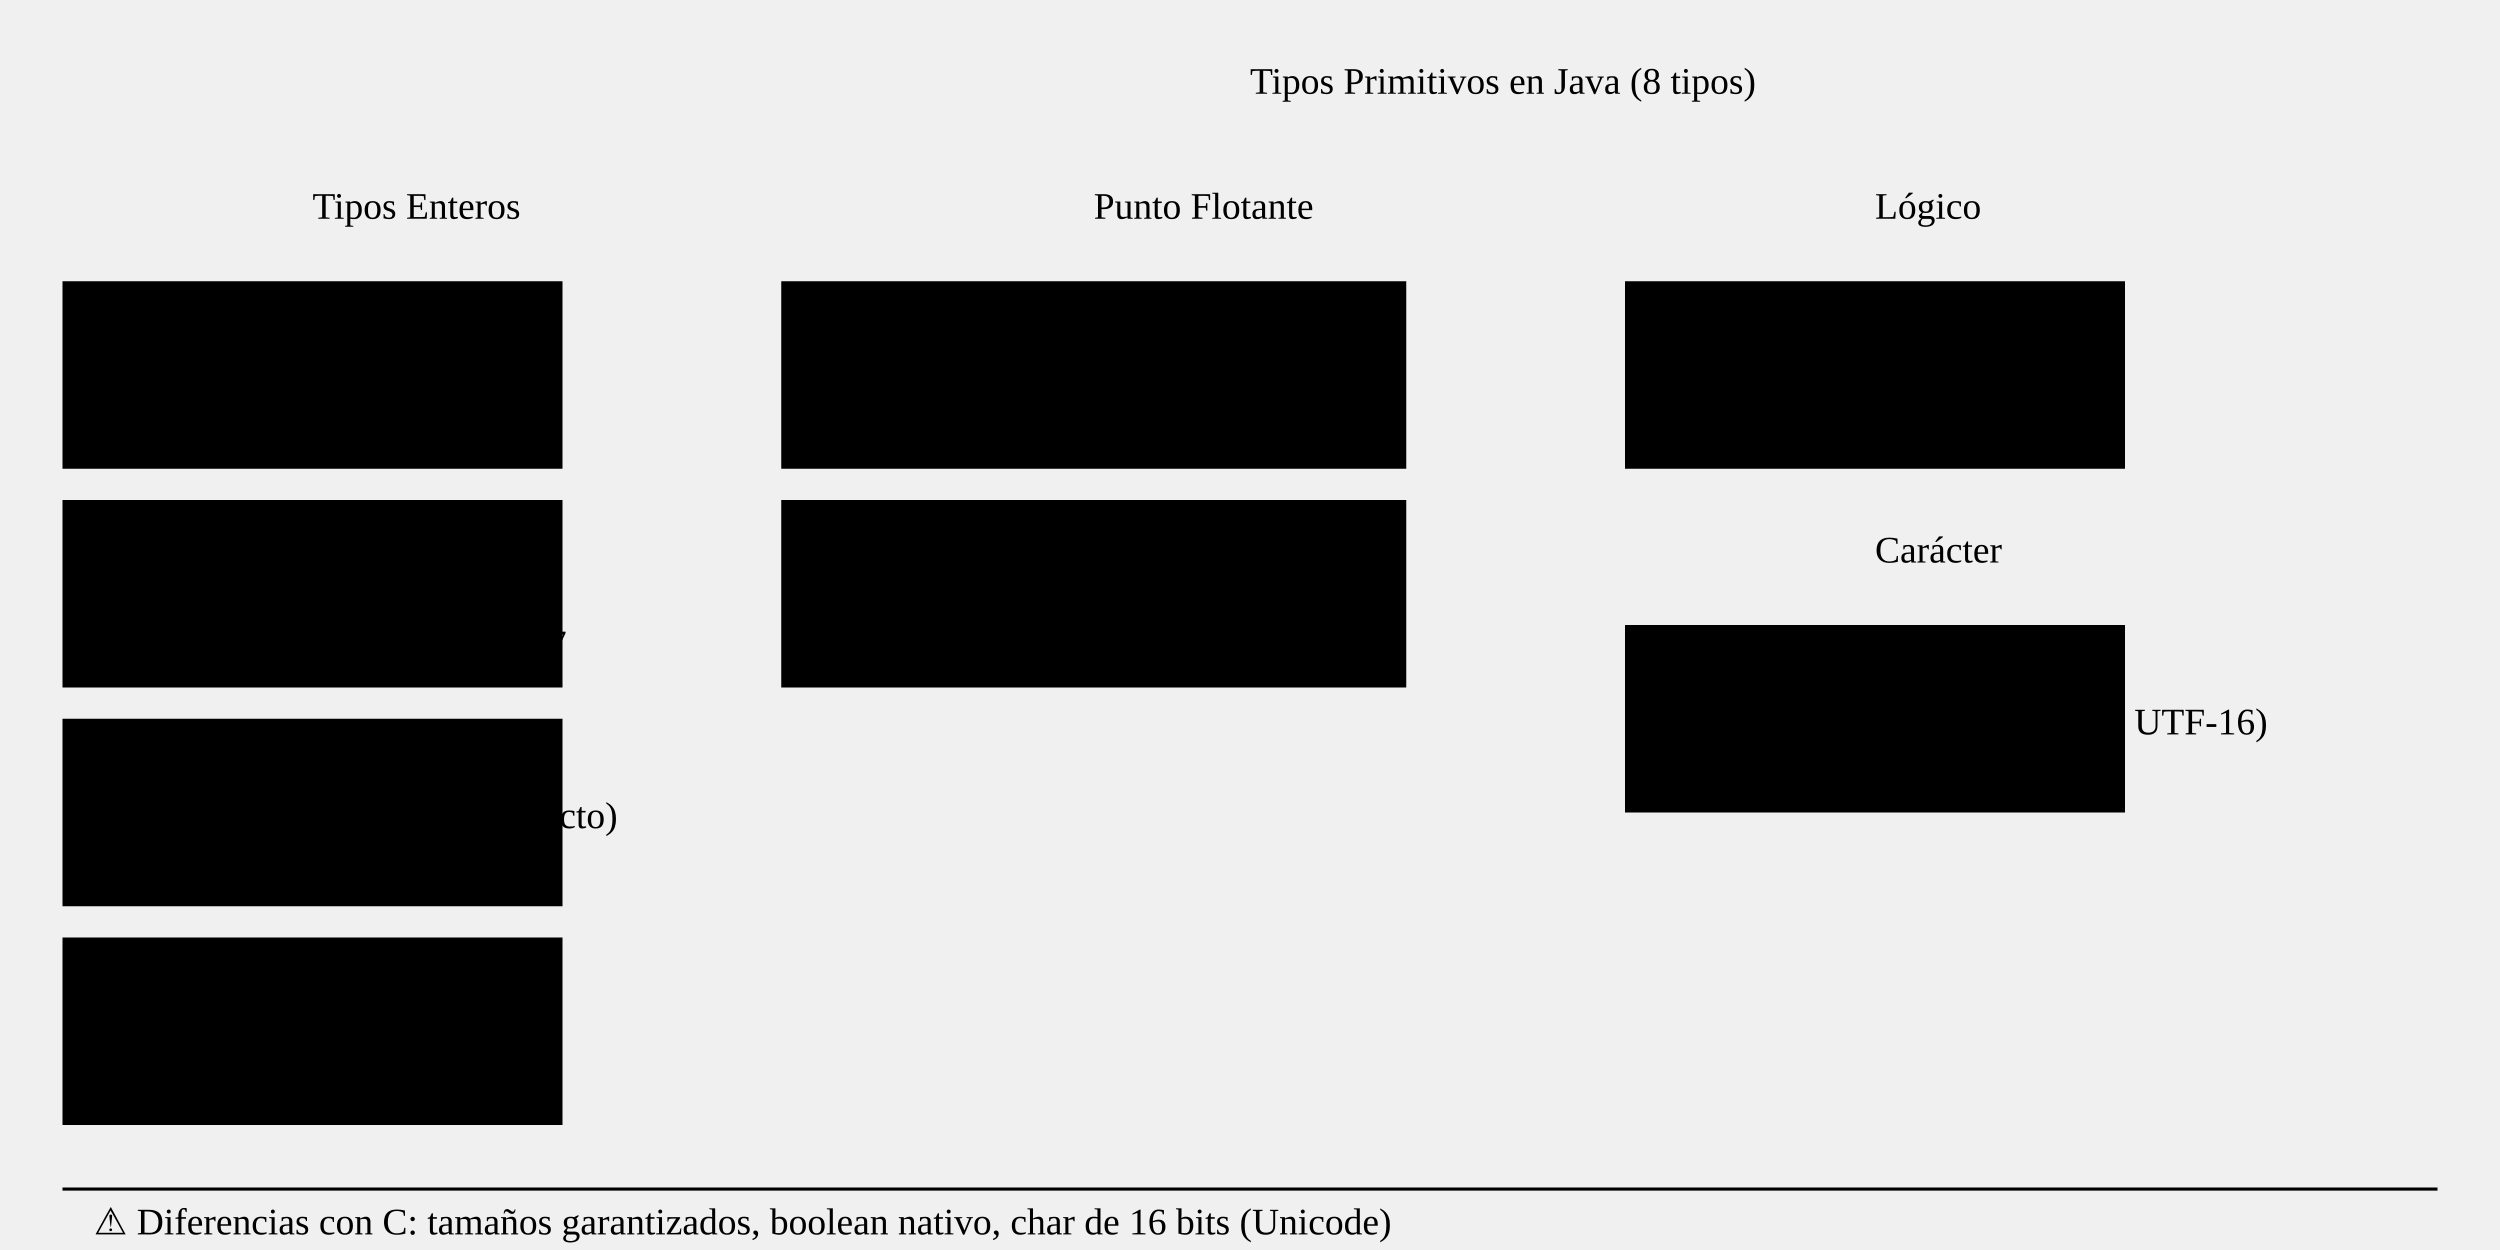
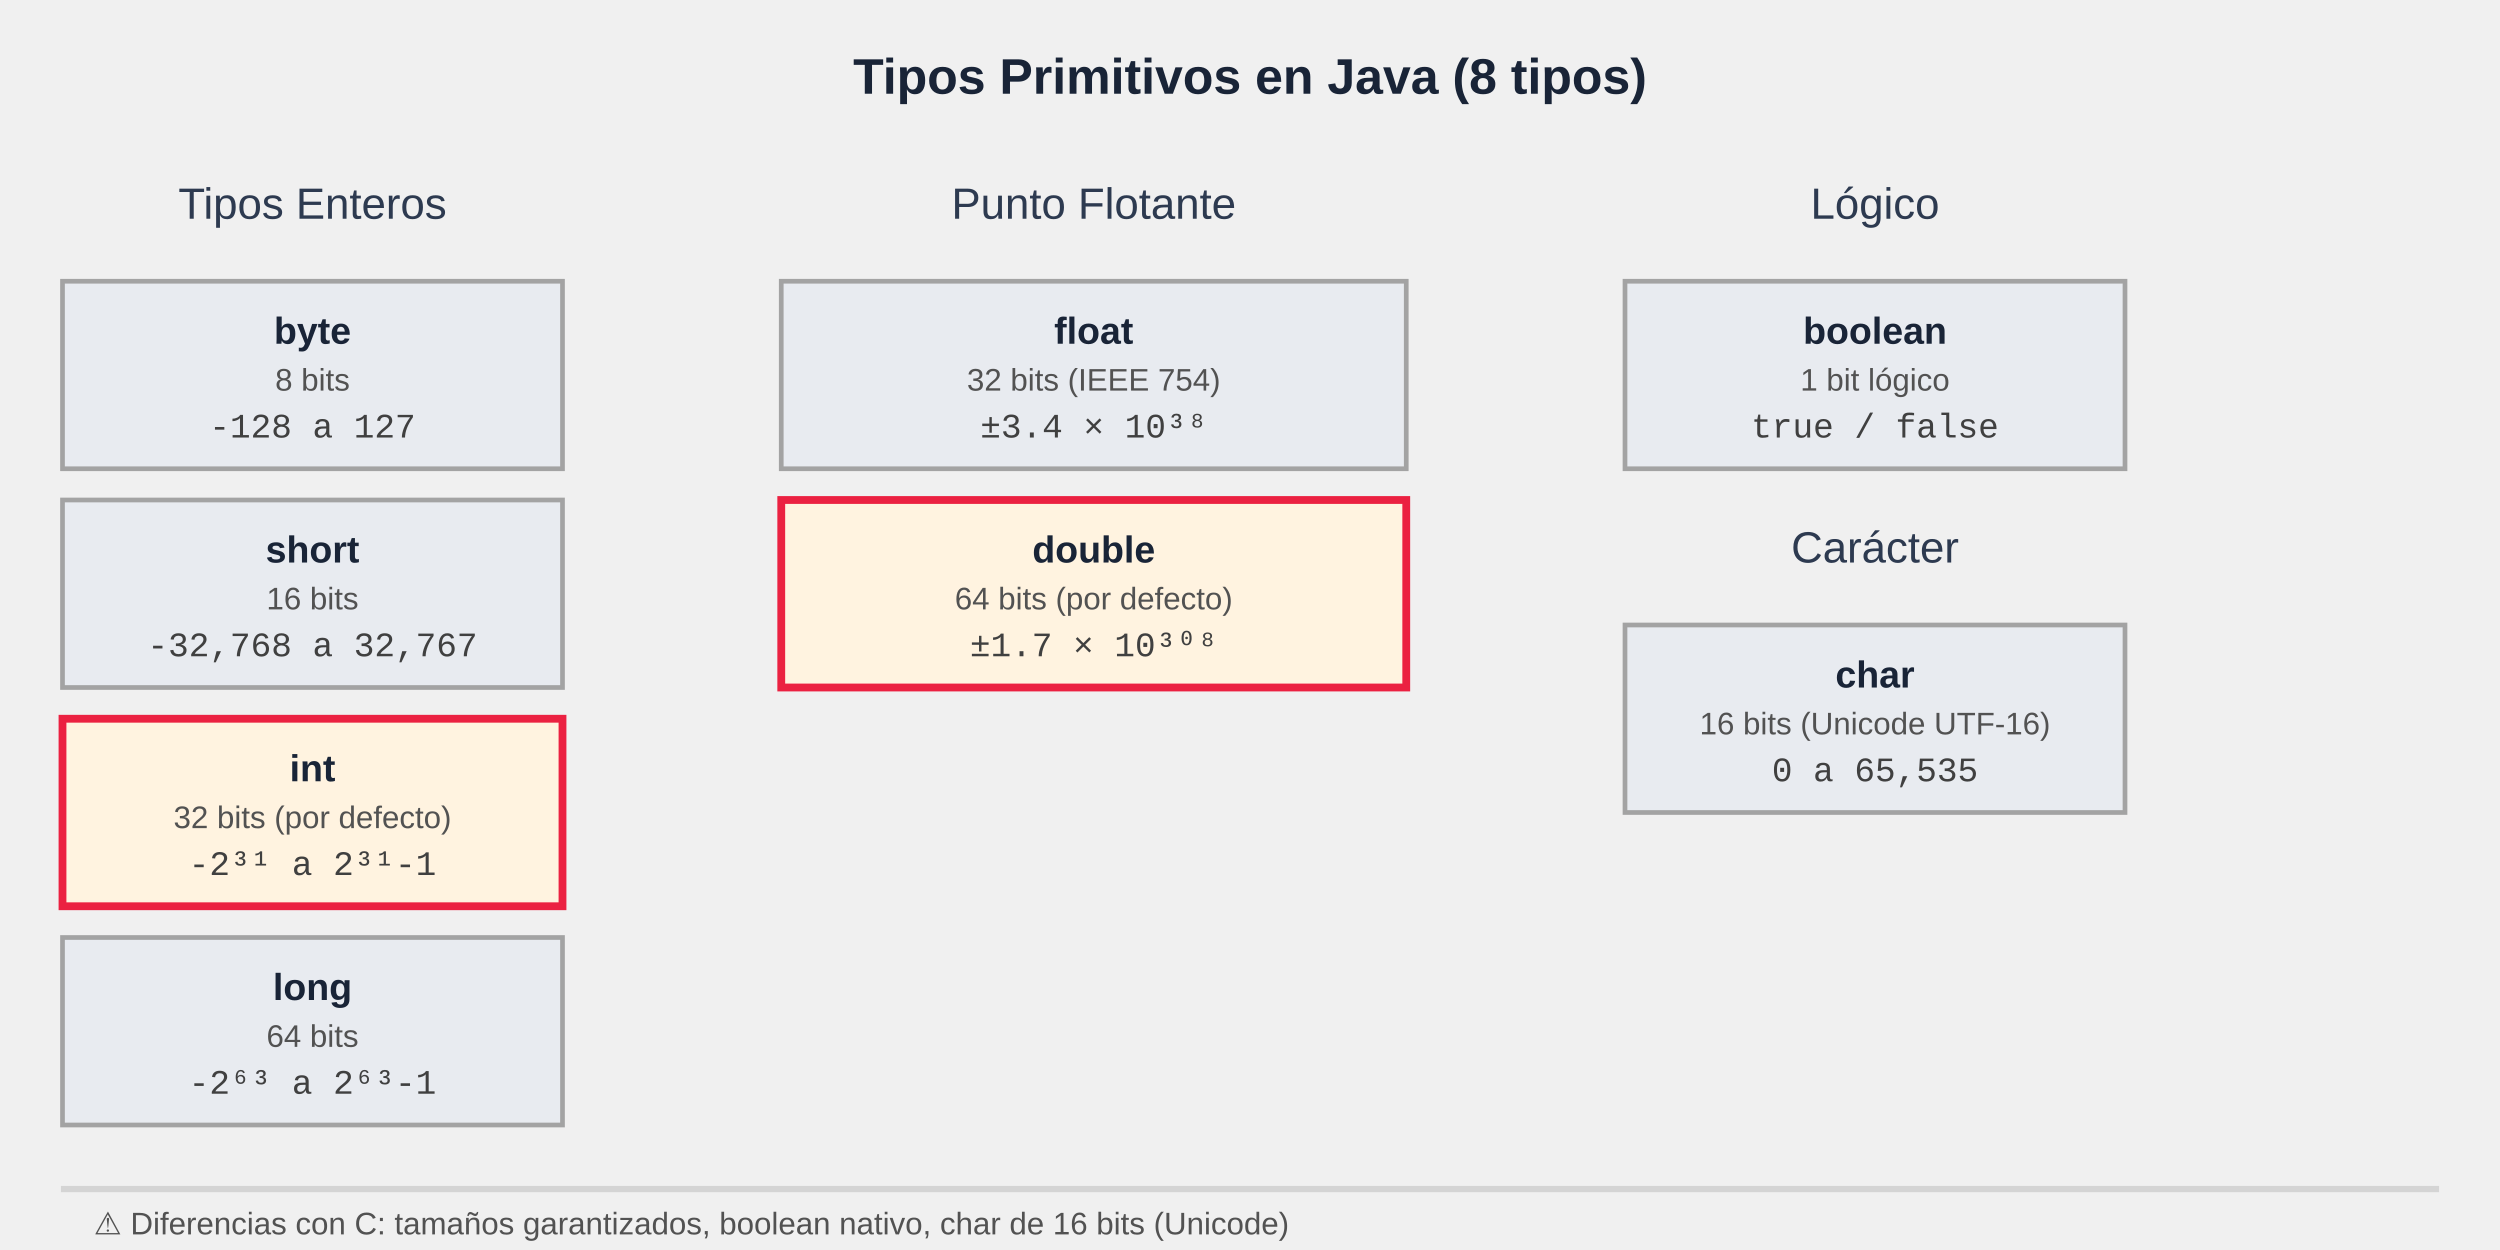
<svg xmlns="http://www.w3.org/2000/svg" width="800" height="400" viewBox="0 0 800 400">
+   <defs>
+     <style type="text/css">
+ /* SVG Embedded Styles - UNRN */
+ .title { font-family: 'Segoe UI', Arial, sans-serif; font-size: 16px; font-weight: 700; fill: #192437; text-anchor: middle; }
+ .subtitle { font-family: 'Segoe UI', Arial, sans-serif; font-size: 14px; font-weight: 500; fill: #2d3a50; text-anchor: middle; }
+ .label { font-family: 'Segoe UI', Arial, sans-serif; font-size: 12px; font-weight: 400; fill: #404040; }
+ .label-bold { font-family: 'Segoe UI', Arial, sans-serif; font-size: 12px; font-weight: 700; fill: #192437; }
+ .label-small { font-family: 'Segoe UI', Arial, sans-serif; font-size: 10px; font-weight: 400; fill: #525252; }
+ .index { font-family: 'Segoe UI', Arial, sans-serif; font-size: 10px; font-weight: 400; fill: #737373; }
+ .code { font-family: 'Consolas', 'Courier New', monospace; font-size: 11px; font-weight: 400; fill: #404040; }
+ .code-comment { font-family: 'Consolas', 'Courier New', monospace; font-size: 10px; font-weight: 400; fill: #737373; font-style: italic; }
+ .code-keyword { font-family: 'Consolas', 'Courier New', monospace; font-size: 11px; font-weight: 700; fill: #eb2141; }
+ .node { fill: #ffffff; stroke: #404040; stroke-width: 2; }
+ .node-header { fill: #f5f5f5; stroke: #404040; stroke-width: 1; }
+ .node-data { fill: #e8ebf0; stroke: #a3a3a3; stroke-width: 1.5; }
+ .node-pointer { fill: #ffccbc; stroke: #a3a3a3; stroke-width: 1.5; }
+ .node-null { fill: #e5e5e5; stroke: #737373; stroke-width: 1.5; stroke-dasharray: 3,3; }
+ .node-highlight { fill: #fff3e0; stroke: #eb2141; stroke-width: 2.5; }
+ .stack-node { fill: #ffffff; stroke: #eb2141; stroke-width: 2; }
+ .stack-data { fill: #ffe0e0; stroke: #a3a3a3; stroke-width: 1.5; }
+ .stack-pointer { fill: #ffc9c9; stroke: #a3a3a3; stroke-width: 1.5; }
+ .stack-arrow { fill: none; stroke: #eb2141; stroke-width: 2; }
+ .stack-label { fill: #eb2141; font-weight: 700; }
+ .queue-node { fill: #ffffff; stroke: #2e7d32; stroke-width: 2; }
+ .queue-data { fill: #c8e6c9; stroke: #a3a3a3; stroke-width: 1.5; }
+ .queue-pointer { fill: #a5d6a7; stroke: #a3a3a3; stroke-width: 1.5; }
+ .queue-arrow { fill: none; stroke: #2e7d32; stroke-width: 2; }
+ .queue-label { fill: #2e7d32; font-weight: 700; }
+ .deque-node { fill: #ffffff; stroke: #6a1b9a; stroke-width: 2; }
+ .deque-data { fill: #e1bee7; stroke: #a3a3a3; stroke-width: 1.5; }
+ .deque-pointer { fill: #ce93d8; stroke: #a3a3a3; stroke-width: 1.5; }
+ .deque-arrow { fill: none; stroke: #6a1b9a; stroke-width: 2; }
+ .deque-label { fill: #6a1b9a; font-weight: 700; }
+ .list-node { fill: #ffffff; stroke: #1565c0; stroke-width: 2; }
+ .list-data { fill: #bbdefb; stroke: #a3a3a3; stroke-width: 1.5; }
+ .list-pointer { fill: #90caf9; stroke: #a3a3a3; stroke-width: 1.5; }
+ .list-arrow { fill: none; stroke: #1565c0; stroke-width: 2; }
+ .list-label { fill: #1565c0; font-weight: 700; }
+ .tree-node { fill: #ffffff; stroke: #558b2f; stroke-width: 2; }
+ .tree-data { fill: #dcedc8; stroke: #a3a3a3; stroke-width: 1.5; }
+ .tree-arrow { fill: none; stroke: #558b2f; stroke-width: 2; }
+ .tree-label { fill: #558b2f; font-weight: 700; }
+ .graph-node { fill: #ffffff; stroke: #e65100; stroke-width: 2; }
+ .graph-data { fill: #ffe0b2; stroke: #a3a3a3; stroke-width: 1.5; }
+ .graph-arrow { fill: none; stroke: #e65100; stroke-width: 2; }
+ .graph-label { fill: #e65100; font-weight: 700; }
+ .hash-node { fill: #ffffff; stroke: #283593; stroke-width: 2; }
+ .hash-data { fill: #c5cae9; stroke: #a3a3a3; stroke-width: 1.5; }
+ .hash-arrow { fill: none; stroke: #283593; stroke-width: 2; }
+ .arrow { fill: none; stroke: #404040; stroke-width: 2; }
+ .arrow-primary { fill: none; stroke: #eb2141; stroke-width: 2; }
+ .arrow-secondary { fill: none; stroke: #192437; stroke-width: 2; }
+ .arrow-dashed { fill: none; stroke: #737373; stroke-width: 2; stroke-dasharray: 5,5; }
+ .code-block { fill: #f5f5f5; stroke: #d4d4d4; stroke-width: 1; rx: 3; }
+ .highlight-box { fill: #fce8ec; stroke: #eb2141; stroke-width: 1; rx: 3; }
+ .info-box { fill: #e8ebf0; stroke: #2d3a50; stroke-width: 1; rx: 3; }
+ .memory-cell { fill: #ffffff; stroke: #525252; stroke-width: 1.5; }
+ .memory-cell-filled { fill: #e8ebf0; stroke: #525252; stroke-width: 1.5; }
+ .divider { stroke: #d4d4d4; stroke-width: 1; }
+ .divider-bold { stroke: #525252; stroke-width: 2; }
+ .valid { stroke: #2e7d32; stroke-width: 2.5; }
+ .invalid { stroke: #eb2141; stroke-width: 2.5; }
+ .warning { stroke: #f57c00; stroke-width: 2.5; }
+ .text-center { text-anchor: middle; }
+ .text-start { text-anchor: start; }
+ .text-end { text-anchor: end; }
+     </style>
+   </defs>
  <text x="400" y="30" class="title">Tipos Primitivos en Java (8 tipos)</text>
  <g id="enteros">
    <text x="100" y="70" class="subtitle">Tipos Enteros</text>
    <rect x="20" y="90" width="160" height="60" class="node-data" />
-     <text x="100" y="110" class="label-bold">byte</text>
-     <text x="100" y="125" class="label-small">8 bits</text>
-     <text x="100" y="140" class="code">-128 a 127</text>
+     <text x="100" y="110" class="label-bold text-center">byte</text>
+     <text x="100" y="125" class="label-small text-center">8 bits</text>
+     <text x="100" y="140" class="code text-center">-128 a 127</text>
    <rect x="20" y="160" width="160" height="60" class="node-data" />
-     <text x="100" y="180" class="label-bold">short</text>
-     <text x="100" y="195" class="label-small">16 bits</text>
-     <text x="100" y="210" class="code">-32,768 a 32,767</text>
+     <text x="100" y="180" class="label-bold text-center">short</text>
+     <text x="100" y="195" class="label-small text-center">16 bits</text>
+     <text x="100" y="210" class="code text-center">-32,768 a 32,767</text>
    <rect x="20" y="230" width="160" height="60" class="node-highlight" />
-     <text x="100" y="250" class="label-bold">int</text>
-     <text x="100" y="265" class="label-small">32 bits (por defecto)</text>
-     <text x="100" y="280" class="code">-2³¹ a 2³¹-1</text>
+     <text x="100" y="250" class="label-bold text-center">int</text>
+     <text x="100" y="265" class="label-small text-center">32 bits (por defecto)</text>
+     <text x="100" y="280" class="code text-center">-2³¹ a 2³¹-1</text>
    <rect x="20" y="300" width="160" height="60" class="node-data" />
-     <text x="100" y="320" class="label-bold">long</text>
-     <text x="100" y="335" class="label-small">64 bits</text>
-     <text x="100" y="350" class="code">-2⁶³ a 2⁶³-1</text>
+     <text x="100" y="320" class="label-bold text-center">long</text>
+     <text x="100" y="335" class="label-small text-center">64 bits</text>
+     <text x="100" y="350" class="code text-center">-2⁶³ a 2⁶³-1</text>
  </g>
  <g id="flotantes">
    <text x="350" y="70" class="subtitle">Punto Flotante</text>
    <rect x="250" y="90" width="200" height="60" class="node-data" />
-     <text x="350" y="110" class="label-bold">float</text>
-     <text x="350" y="125" class="label-small">32 bits (IEEE 754)</text>
-     <text x="350" y="140" class="code">±3.4 × 10³⁸</text>
+     <text x="350" y="110" class="label-bold text-center">float</text>
+     <text x="350" y="125" class="label-small text-center">32 bits (IEEE 754)</text>
+     <text x="350" y="140" class="code text-center">±3.4 × 10³⁸</text>
    <rect x="250" y="160" width="200" height="60" class="node-highlight" />
-     <text x="350" y="180" class="label-bold">double</text>
-     <text x="350" y="195" class="label-small">64 bits (por defecto)</text>
-     <text x="350" y="210" class="code">±1.7 × 10³⁰⁸</text>
+     <text x="350" y="180" class="label-bold text-center">double</text>
+     <text x="350" y="195" class="label-small text-center">64 bits (por defecto)</text>
+     <text x="350" y="210" class="code text-center">±1.7 × 10³⁰⁸</text>
  </g>
  <g id="booleano">
    <text x="600" y="70" class="subtitle">Lógico</text>
    <rect x="520" y="90" width="160" height="60" class="node-data" />
-     <text x="600" y="110" class="label-bold">boolean</text>
-     <text x="600" y="125" class="label-small">1 bit lógico</text>
-     <text x="600" y="140" class="code">true / false</text>
+     <text x="600" y="110" class="label-bold text-center">boolean</text>
+     <text x="600" y="125" class="label-small text-center">1 bit lógico</text>
+     <text x="600" y="140" class="code text-center">true / false</text>
  </g>
  <g id="caracter">
    <text x="600" y="180" class="subtitle">Carácter</text>
    <rect x="520" y="200" width="160" height="60" class="node-data" />
-     <text x="600" y="220" class="label-bold">char</text>
-     <text x="600" y="235" class="label-small">16 bits (Unicode UTF-16)</text>
-     <text x="600" y="250" class="code">0 a 65,535</text>
+     <text x="600" y="220" class="label-bold text-center">char</text>
+     <text x="600" y="235" class="label-small text-center">16 bits (Unicode UTF-16)</text>
+     <text x="600" y="250" class="code text-center">0 a 65,535</text>
  </g>
  <rect x="20" y="380" width="760" height="1" class="divider" />
  <text x="30" y="395" class="label-small">⚠️ Diferencias con C: tamaños garantizados, boolean nativo, char de 16 bits (Unicode)</text>
</svg>
